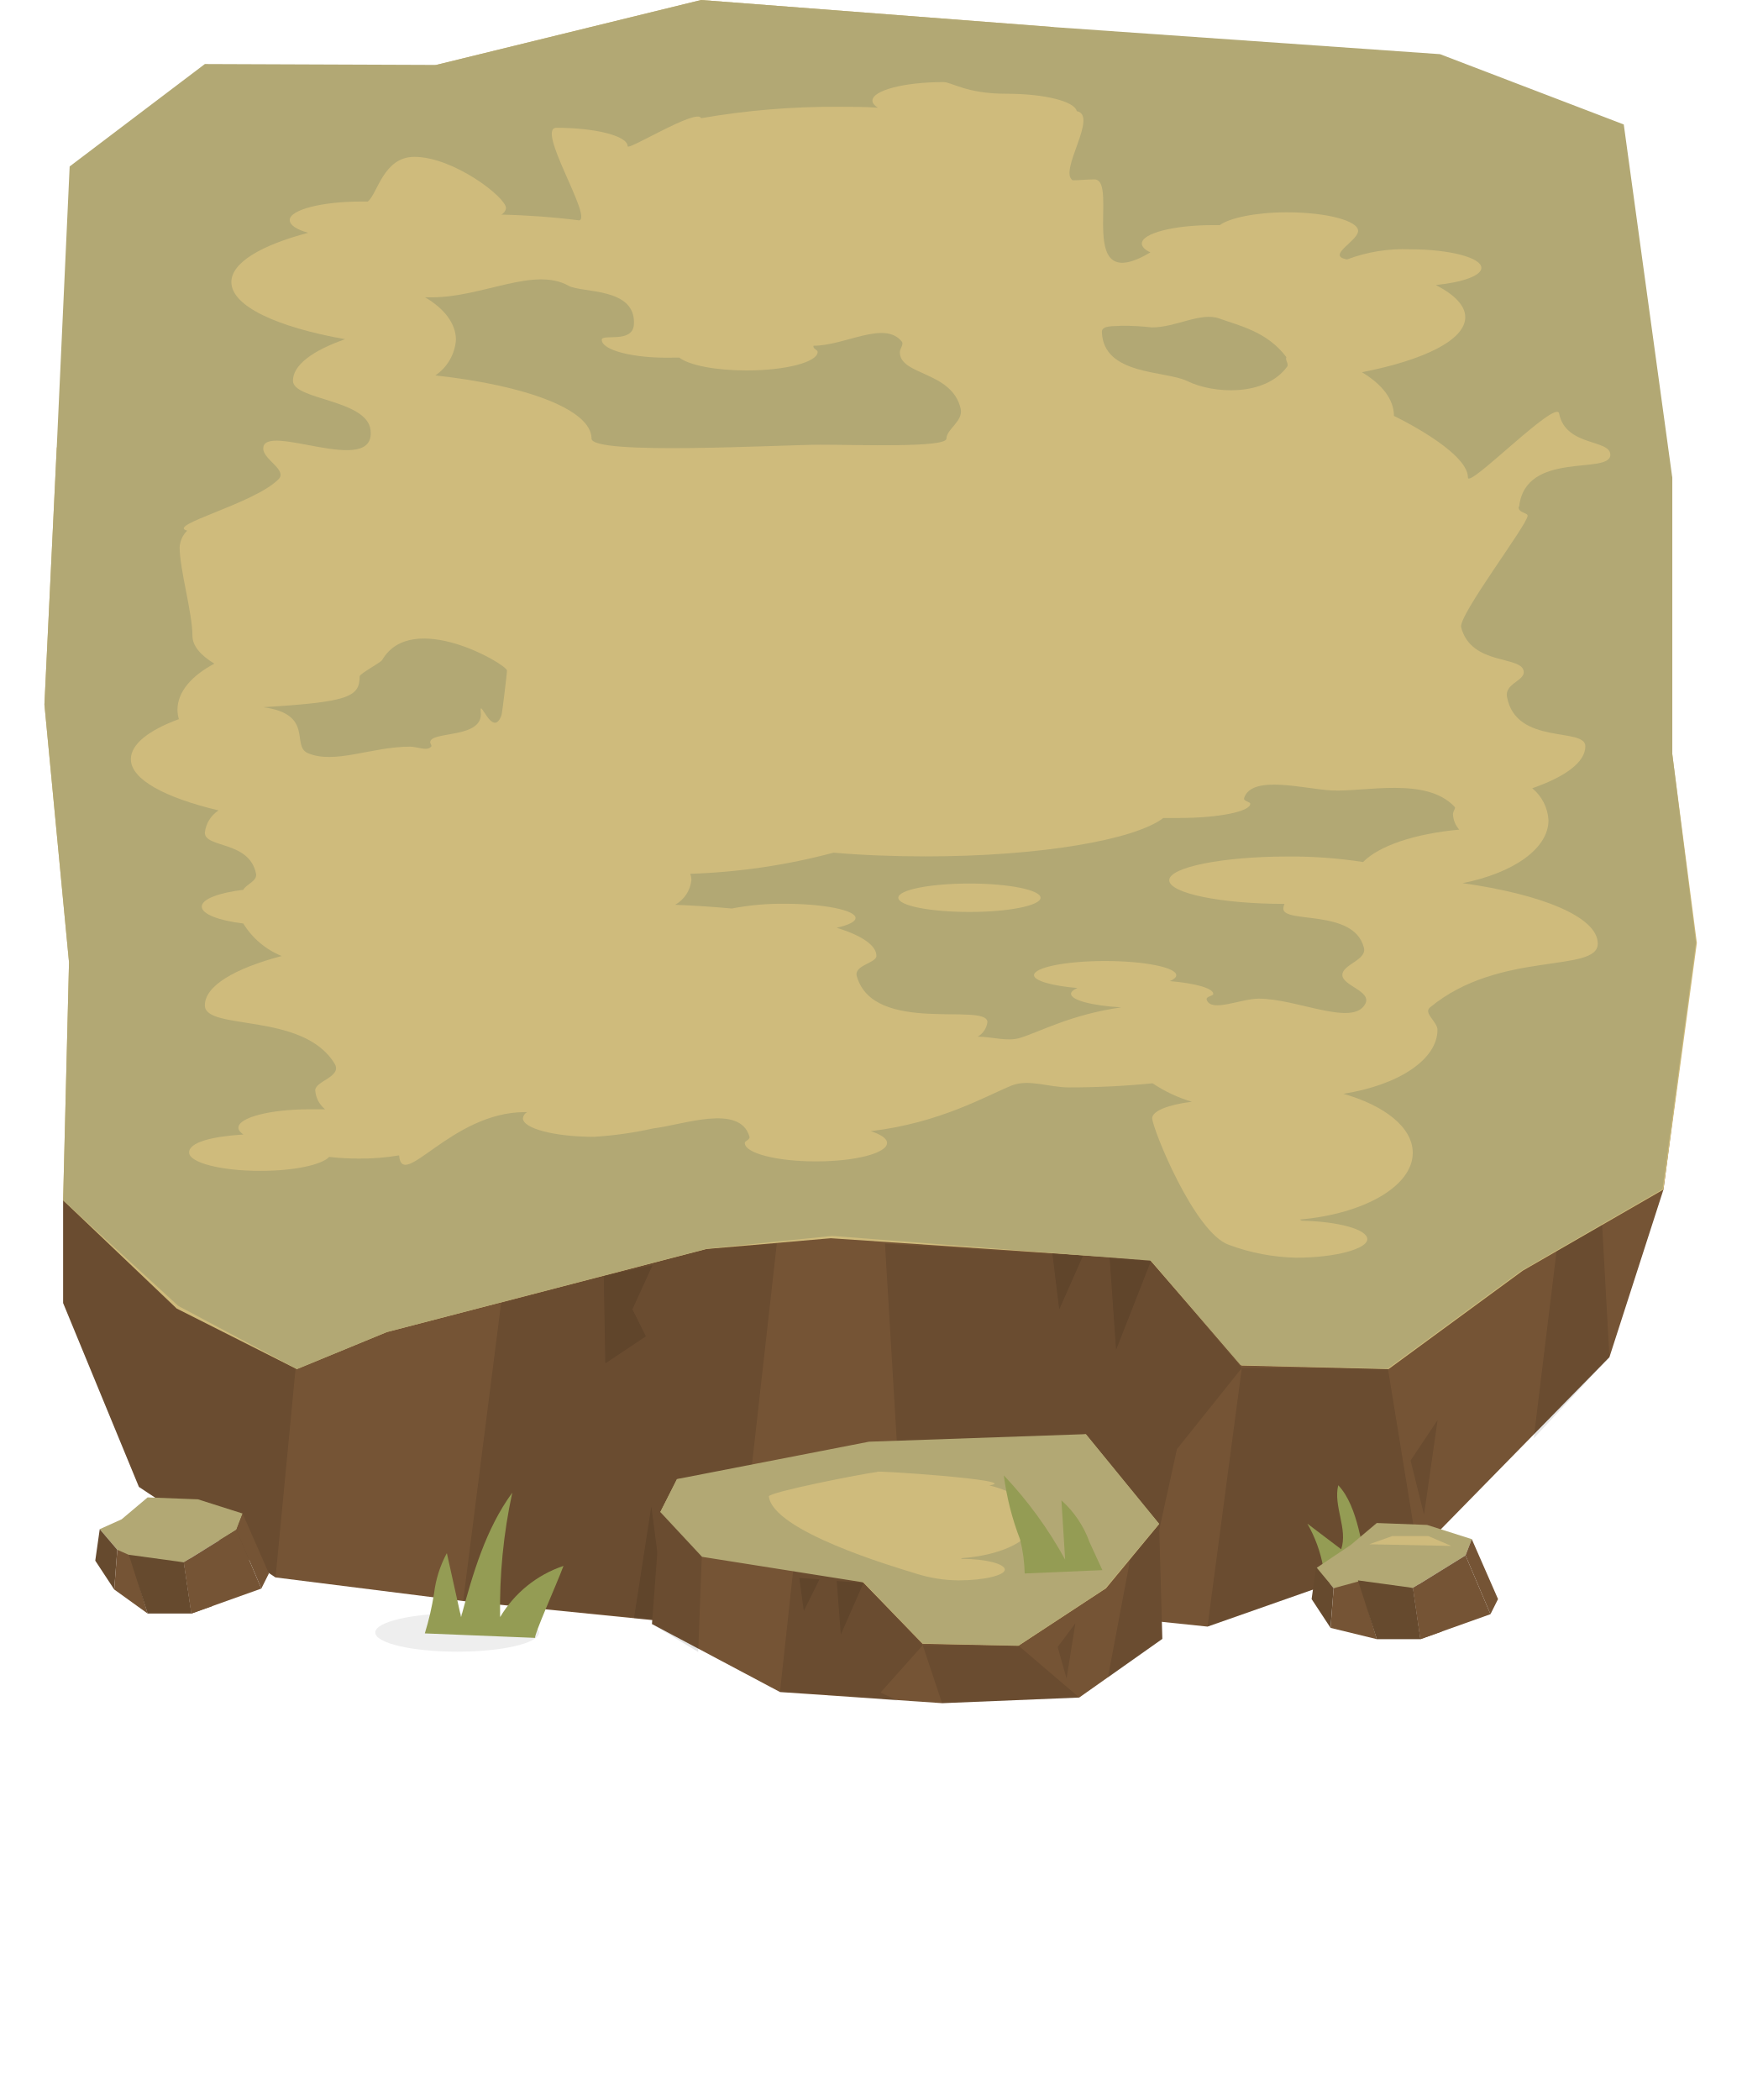
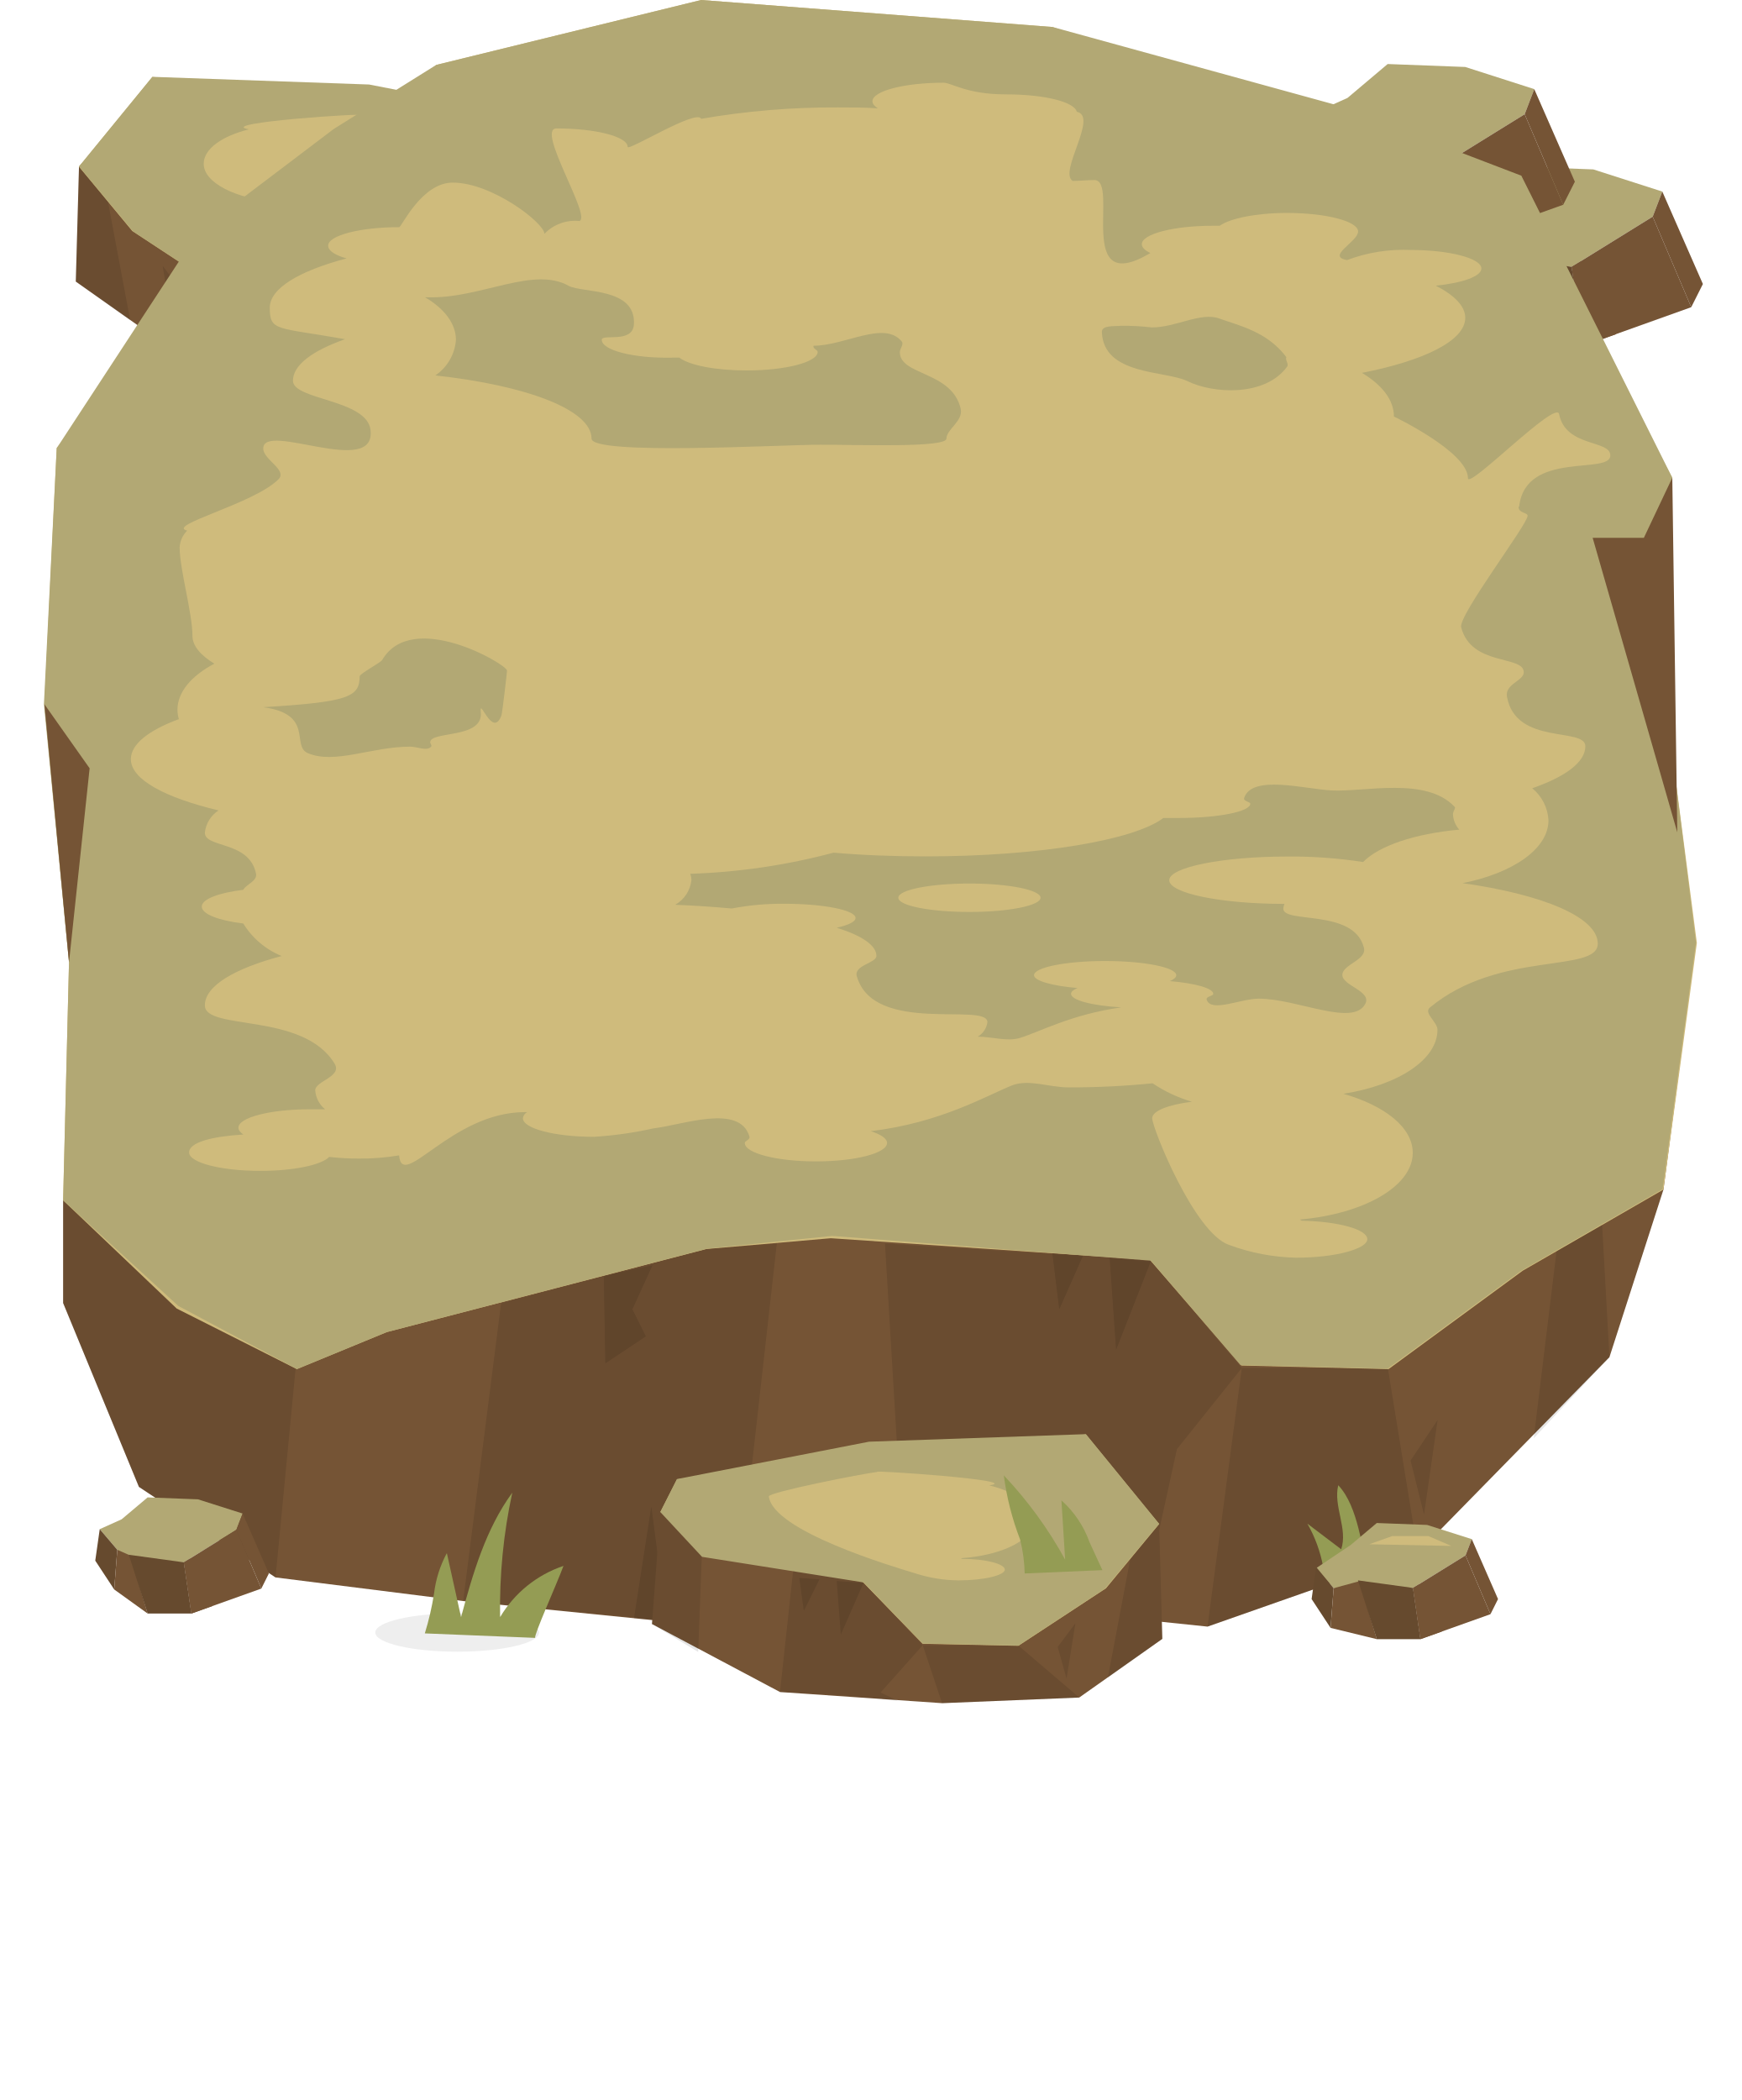
<svg xmlns="http://www.w3.org/2000/svg" viewBox="0 0 136 164">
+   <path d="m122.75 20.84h-6.73l-3.41-4.01 2.63-1.18 3.14-2.65 6.06.23 5.39 1.73-.75 1.96z" fill="#b2a874" />
+   <path d="m112.07 20.64.54-3.81 2.11 2.49-.38 4.79z" fill="#664a2e" />
+   <path d="m118.38 27.01-2.08-6.99-1.58-.7-.38 4.79z" fill="#755435" />
+   <path d="m129.08 16.92 3.01 7.07-8.44 3.02-.9-6.17z" fill="#755435" />
+   <path d="m118.38 27.01h5.27l-.9-6.17-6.63-.91" fill="#664a2e" />
+   <path d="m132.09 23.99.91-1.81-3.17-7.22-.75 1.96z" fill="#755435" />
+   <path d="m126.22 26.1-2.72-5.71-.75.45.9 6.17z" fill="#755435" />
+   <path d="m112.75 12.84h-6.73l-3.41-4.01 2.63-1.18 3.14-2.65 6.06.23 5.39 1.73-.75 1.96z" fill="#b2a874" />
+   <path d="m102.07 12.64.54-3.81 2.11 2.49-.38 4.79z" fill="#664a2e" />
+   <path d="m108.38 19.01-2.08-6.99-1.58-.7-.38 4.79z" fill="#755435" />
+   <path d="m119.08 8.92 3.01 7.07-8.44 3.02-.9-6.17z" fill="#755435" />
+   <path d="m108.38 19.01h5.27l-.9-6.17-6.63-.91" fill="#664a2e" />
+   <path d="m122.09 15.99.91-1.8-3.17-7.23-.75 1.96z" fill="#755435" />
+   <path d="m116.22 18.1-2.72-5.72-.75.46.9 6.17z" fill="#755435" />
+   <path d="m5.92 21.99 6.49 4.58 10.71.45 12.67-.88 9.99-5.3-.65-8.76-32.96-5.77-6 6.71z" fill="#755435" />
+   <g opacity=".1">
+     <path d="m29.31 17.55 15.82-5.47.65 8.76-3.61 2.18-.3-8.02-7.17 1.17 1.09 9.97-5 .28-4.19.39 1.34-.63-3.31-3.7z" />
+     <path d="m17.2 22.48h7.43l-1.51 4.54-10.71-.45z" />
+     <path d="m6.17 13.02 2.23 2.56 1.77 9.44-4.25-3.03z" />
+   </g>
+   <g opacity=".1">
+     <path d="m34.28 17.23-.36 2.57-1.21-2.46z" />
+     <path d="m31.36 17.47-.33 4.18-1.77-4.03z" />
+     <path d="m13.4 25.08-.69-4.31 1.38 1.84z" />
+   </g>
+   <path d="m17.16 22.53 7.49-.16 4.66-4.82 15.82-5.47-1.3-2.56-31.93-3.51-5.73 7.01 4.16 5.02z" fill="#cfbb7c" />
+   <path d="m43.83 9.52-15-2.92-16.93-.6-5.73 7 4.22 5.07 6.77 4.45 7.49-.16 4.59-4.77 12.63-2 3.26-3.5zm-15.66-.52c1.2.14 8.53 1.58 8.49 1.91-.31 2.7-9.64 5.46-11.4 6a11.43 11.43 0 0 1 -3.42.56c-2 0-3.62-.37-3.62-.84s1.48-.81 3.35-.84h.08c-3.26-.26-5.74-1.52-5.74-3 0-1.16 1.42-2.16 3.53-2.69-2.78-.5 9.56-1.32 8.73-1.1z" fill="#b2a874" />
  <path d="m125.7 105.99-14.96 15.27-16.43 5.77-19.11-1.99-18 2.11-20.98-2.11-14.7-1.85-10.67-7.07-5.92-14.36v-8.02l25.46-.84 102.07-19.43-2.54 19.43z" fill="#755435" />
  <g opacity=".1">
    <path d="m14.4 102.34 2.03 11.25 2.62-12.51z" />
    <path d="m49.52 126.38 1.35-8.73 1.17 8.98z" />
    <path d="m82.19 97.84.54 4.41 1.87-4.22z" />
    <path d="m86.67 98.25.5 7.16 2.71-6.91z" />
    <path d="m111.22 118.28 1.06-7.38-2.11 3.16z" />
    <path d="m4.93 93.74v8.02l5.92 14.36 10.67 7.07 1.57-16.36-9.29-4.64z" />
    <path d="m14.65 119.92.76-10.08 1.06 2.11h1.05l.93 11.35z" />
    <path d="m47.16 99.65.12 6.82 3.16-2.11-1.05-2.11 1.57-3.44z" />
  </g>
  <g opacity=".1">
    <path d="m60.67 97.12-5.49.42-16.04 4.22-2.96 23.23 21.12 2.11z" />
    <path d="m89.81 98.39-20.69-1.27 1.69 28.29 4.39-.37 13.76 1.64 2.96-13.51 5.07-6.34z" />
    <path d="m108.39 106.83h-11.4l-2.68 20.2 16.43-5.77z" />
    <path d="m124.86 90.78-2.96 4.23-2.11 17.31 5.91-6.33z" />
  </g>
-   <path d="m108.45 106.92-11.49-.28-7.15-8.25-24.92-1.69-9.71.84-24.97 6.49-7.03 2.89-9.38-4.73-8.87-8.45.46-18.59-1.92-20.11.96-20.06 5.99-15.98 10.56-8.02 13.09-5.91 20.69-5.07 27.45 2.11 22.38 8.02 14.35 5.49 11.67 21.69v21.58l1.92 14.75-2.61 19.26-10.98 6.33z" fill="#cfbb7c" />
+   <path d="m108.45 106.92-11.49-.28-7.15-8.25-24.92-1.69-9.71.84-24.97 6.49-7.03 2.89-9.38-4.73-8.87-8.45.46-18.59-1.92-20.15.96-20.02 12.99-15.98 10.56-8.02 6.09-5.91 20.69-5.07 27.45 2.11 22.38 8.02 14.35 5.49 11.67 21.69v21.58l1.92 14.75-2.61 19.26-10.98 6.33z" fill="#cfbb7c" />
  <g fill="#b2a874">
    <path d="m35.61 26.54a3.68 3.68 0 0 1 -1.61 2.78c7.14.78 12.2 2.69 12.2 4.93 0 1.33 14.8.48 17.86.48s9.86.25 9.86-.48 1.34-1.37 1.11-2.34c-.69-2.94-4.75-2.57-4.75-4.41 0-.28.33-.61.15-.83-1.36-1.67-4.43.33-6.89.33-.08.24.32.31.32.48 0 .8-2.49 1.45-5.55 1.45-2.43 0-4.49-.41-5.25-1h-.53c-3.09.07-5.53-.59-5.53-1.39 0-.51 2.42.32 2.51-1.21.17-2.89-4-2.44-5.08-3-2.71-1.54-6.74.89-10.7.89h-.53c1.48.86 2.41 2.04 2.41 3.32z" />
    <path d="m113.6 63c-2.22-2.36-7-1.14-9.59-1.27-2.07-.1-6.24-1.27-6.84.59-.08.26.48.29.48.45 0 .61-2.49 1.11-5.56 1.11-.42 0-.84 0-1.23 0-2.25 1.72-9.69 3-18.56 3-2.55 0-5-.1-7.2-.29a49.7 49.7 0 0 1 -11.19 1.65 1.41 1.41 0 0 1 .09.49 2.51 2.51 0 0 1 -1.27 1.93c1.55.06 3 .16 4.42.29a20.58 20.58 0 0 1 4.12-.37c3.07 0 5.55.5 5.55 1.11 0 .29-.56.56-1.47.76 2 .63 3.1 1.39 3.1 2.2 0 .57-1.78.72-1.53 1.59 1.31 4.61 10.2 2 10.2 3.59a1.54 1.54 0 0 1 -.76 1.13c1.13 0 2.3.4 3.29.1 1.62-.5 4-1.83 7.92-2.39-2.27-.13-3.92-.56-3.92-1.06 0-.16.18-.31.5-.45-2-.17-3.39-.57-3.39-1 0-.61 2.48-1.11 5.55-1.11s5.56.5 5.56 1.11c0 .17-.19.32-.5.46 2 .17 3.39.56 3.39 1 0 .17-.62.19-.51.47.37 1 2.66-.1 4.06-.1 3 0 7.36 2.22 8.32.41.53-1-1.79-1.42-1.79-2.26s2-1.17 1.67-2.18c-.81-3-6.28-1.81-6.28-3a1 1 0 0 1 .09-.37c-5 0-9-.84-9-1.85s4.15-1.85 9.26-1.85a36.6 36.6 0 0 1 5.88.43c1.24-1.26 4-2.21 7.51-2.53a1.92 1.92 0 0 1 -.49-1.22c.03-.29.25-.48.12-.57zm-37.88 8.22c-3.07 0-5.56-.49-5.56-1.11s2.49-1.11 5.56-1.11 5.55.5 5.55 1.11-2.49 1.11-5.55 1.11z" />
    <path d="m100.46 27.88c-1.5-2-3.73-2.46-5.21-3s-3.37.69-5.29.69a19.51 19.51 0 0 0 -2.38-.13c-.51.06-1.54-.07-1.52.49.12 3.39 4.93 3 6.65 3.82 2 1 6.09 1.26 7.82-1.12.13-.18-.09-.43-.09-.65 0 .02.04-.07.02-.1z" />
    <path d="m29.85 51.54c-.12.21-1.76 1.07-1.76 1.28 0 1.63-.92 2-7.53 2.41 4 .54 2.17 3 3.47 3.58 2.1.91 5-.5 8-.5.56 0 1.33.38 1.64 0 .09-.09-.07-.23-.07-.34 0-.91 4.18-.24 3.95-2.36-.13-1.26.91 2.11 1.61.27.07-.17.44-3.39.44-3.51-.04-.51-7.42-4.81-9.75-.83z" />
-     <path d="m130.61 58.89v-21.58l-3.79-27.59-14.35-5.49-30.26-2.12-27.45-2.11-20.69 5.07-18.07-.07-10.56 8-1.01 22-.96 20 1.92 20.15-.46 18.59 9 8.25 9.27 4.93 7-2.89 25-6.51 9.8-1 24.89 1.93 7 8.16 11.49.28 10.39-7.62 11.08-6.4 2.61-19.26zm-12-19.32c-.05.49.7.45.7.71 0 .67-5.43 7.79-5.19 8.71.8 3.07 4.89 2.16 4.89 3.51 0 .68-1.5.91-1.31 1.92.7 3.82 6.12 2.34 6.12 3.86 0 1.24-1.56 2.38-4.15 3.28a3.45 3.45 0 0 1 1.27 2.5c0 2.23-2.78 4.13-6.71 4.91 6.26.88 10.56 2.66 10.56 4.72 0 2.34-7.71.49-13.12 5-.5.43.6 1.12.6 1.73 0 2.34-3.08 4.33-7.35 5 3.23.92 5.42 2.63 5.42 4.61 0 2.61-3.81 4.77-8.82 5.21l.14.09c2.87.06 5.13.68 5.13 1.44s-2.49 1.45-5.56 1.45a16 16 0 0 1 -5.24-1c-2.71-.93-6-9.13-6-9.89 0-.57 1.26-1.06 3.1-1.29a11.08 11.08 0 0 1 -3.07-1.44 64.64 64.64 0 0 1 -6.56.32c-1.54 0-3.13-.68-4.46-.14-2 .81-5.56 2.91-11 3.56.8.25 1.28.57 1.28.92 0 .8-2.49 1.44-5.55 1.44s-5.56-.64-5.56-1.44c0-.18.44-.24.36-.51-.77-2.58-5.22-.89-7.49-.63a29.62 29.62 0 0 1 -4.65.66c-3.07 0-5.55-.65-5.55-1.45a.64.64 0 0 1 .33-.48h-.17c-5.75 0-9.59 6.2-9.83 3.38a18.16 18.16 0 0 1 -3.14.25 20.77 20.77 0 0 1 -2.32-.13c-.6.63-2.78 1.09-5.38 1.09-3.07 0-5.56-.64-5.56-1.44s1.81-1.25 4.24-1.4c-.25-.17-.39-.34-.39-.53 0-.8 2.49-1.44 5.56-1.44h1.21a2.1 2.1 0 0 1 -.77-1.48c0-.73 2.12-1.06 1.52-2.07-2.45-4.08-10.14-2.55-10.14-4.57 0-1.52 2.33-2.88 6-3.85a6.29 6.29 0 0 1 -3-2.54c-1.91-.23-3.24-.73-3.24-1.32s1.34-1.08 3.24-1.31c.22-.43 1.09-.67 1-1.24-.51-2.61-4-2-4-3.22a2.37 2.37 0 0 1 1.07-1.74c-4.19-1-6.85-2.42-6.85-4 0-1.18 1.4-2.26 3.75-3.13a2.58 2.58 0 0 1 -.11-.73c0-1.39 1.1-2.66 2.88-3.6-1.09-.67-1.71-1.4-1.71-2.18 0-1.77-1-5.19-1-6.92a2 2 0 0 1 .59-1.29c-1.69-.42 5.19-2.08 7.12-4 .75-.73-1.18-1.54-1.18-2.41 0-2.15 8.82 2.32 8.38-1.45-.28-2.4-6.06-2.33-6.06-3.85 0-1.22 1.53-2.35 4.07-3.24-5.34-.95-8.88-2.59-8.88-4.46 0-1.52 2.33-2.88 6-3.85-.89-.25-1.44-.59-1.44-1 0-.79 2.49-1.44 5.55-1.44h.54c.76-.57 1.21-3.49 3.64-3.49 3.07 0 7.16 3.16 7.16 4a.68.68 0 0 1 -.36.51 59.35 59.35 0 0 1 6.09.45c1-.29-3.42-7.23-1.79-7.23 3.07 0 5.56.64 5.56 1.44 0 .38 5.42-3 5.74-2.19a60.64 60.64 0 0 1 10.7-.89c1.06 0 2.09 0 3.1.07-.27-.17-.42-.36-.42-.55 0-.8 2.48-1.45 5.55-1.45.63 0 1.8.91 4.87.91s5.36.6 5.54 1.36c1.71.34-1.45 4.7-.32 5.4.54 0 1.1-.07 1.69-.07 2 0-1.59 9.25 4.38 5.7-.43-.2-.67-.44-.67-.69 0-.8 2.49-1.44 5.55-1.44h.54c.76-.56 2.82-1 5.24-1 3.07 0 5.56.65 5.56 1.45s-2.54 1.94-.86 2.23a12.45 12.45 0 0 1 4.93-.79c3.07 0 5.56.65 5.56 1.45 0 .61-1.48 1.13-3.56 1.34 1.46.75 2.3 1.6 2.3 2.51 0 1.78-3.19 3.34-8.07 4.3 1.56.93 2.5 2.11 2.5 3.41 0 0 5.78 2.76 5.78 4.81 0 .93 6.9-6.16 7.12-5 .51 2.6 4 2 4 3.22.02 1.61-6.64-.37-7.12 4.06z" />
+     <path d="m130.61 58.89v-21.58l-11.79-23.59-14.35-5.49-22.26-6.12-27.45-2.11-20.69 5.07-8 5-10.56 8-11.08 16.93-1 20 1.96 20.15-.46 18.59 9 8.25 9.27 4.93 7-2.89 25-6.51 9.8-1 24.89 1.93 7 8.16 11.49.28 10.39-7.62 11.08-6.4 2.61-19.26zm-12-19.32c-.05.49.7.45.7.71 0 .67-5.43 7.79-5.19 8.71.8 3.07 4.89 2.16 4.89 3.51 0 .68-1.5.91-1.31 1.92.7 3.82 6.12 2.34 6.12 3.86 0 1.24-1.56 2.38-4.15 3.28a3.45 3.45 0 0 1 1.27 2.5c0 2.23-2.78 4.13-6.71 4.91 6.26.88 10.56 2.66 10.56 4.72 0 2.34-7.71.49-13.12 5-.5.43.6 1.12.6 1.73 0 2.34-3.08 4.33-7.35 5 3.23.92 5.42 2.63 5.42 4.61 0 2.61-3.81 4.77-8.82 5.21l.14.09c2.87.06 5.13.68 5.13 1.44s-2.49 1.45-5.56 1.45a16 16 0 0 1 -5.24-1c-2.71-.93-6-9.13-6-9.89 0-.57 1.26-1.06 3.1-1.29a11.08 11.08 0 0 1 -3.07-1.44 64.64 64.64 0 0 1 -6.56.32c-1.54 0-3.13-.68-4.46-.14-2 .81-5.56 2.91-11 3.56.8.25 1.28.57 1.28.92 0 .8-2.49 1.44-5.55 1.44s-5.56-.64-5.56-1.44c0-.18.44-.24.36-.51-.77-2.58-5.22-.89-7.49-.63a29.62 29.62 0 0 1 -4.65.66c-3.07 0-5.55-.65-5.55-1.45a.64.64 0 0 1 .33-.48h-.17c-5.75 0-9.59 6.2-9.83 3.38a18.16 18.16 0 0 1 -3.14.25 20.77 20.77 0 0 1 -2.32-.13c-.6.63-2.78 1.09-5.38 1.09-3.07 0-5.56-.64-5.56-1.44s1.81-1.25 4.24-1.4c-.25-.17-.39-.34-.39-.53 0-.8 2.49-1.44 5.56-1.44h1.21a2.1 2.1 0 0 1 -.77-1.48c0-.73 2.12-1.06 1.52-2.07-2.45-4.08-10.14-2.55-10.14-4.57 0-1.52 2.33-2.88 6-3.85a6.29 6.29 0 0 1 -3-2.54c-1.91-.23-3.24-.73-3.24-1.32s1.34-1.08 3.24-1.31c.22-.43 1.09-.67 1-1.24-.51-2.61-4-2-4-3.22a2.37 2.37 0 0 1 1.07-1.74c-4.19-1-6.85-2.42-6.85-4 0-1.18 1.4-2.26 3.75-3.13a2.58 2.58 0 0 1 -.11-.73c0-1.39 1.1-2.66 2.88-3.6-1.09-.67-1.71-1.4-1.71-2.18 0-1.77-1-5.19-1-6.92a2 2 0 0 1 .59-1.29c-1.69-.42 5.19-2.08 7.12-4 .75-.73-1.18-1.54-1.18-2.41 0-2.15 8.82 2.32 8.38-1.45-.28-2.4-6.06-2.33-6.06-3.85 0-1.22 1.53-2.35 4.07-3.24-5.34-.95-5.88-.59-5.88-2.46 0-1.52 2.33-2.88 6-3.85-.89-.25-1.44-.59-1.44-1 0-.79 2.49-1.44 5.55-1.44.18 0 1.75-3.48 4.18-3.48 3.07 0 7.16 3.16 7.16 4a3.32 3.32 0 0 1 2.73-1c1-.29-3.42-7.23-1.79-7.23 3.07 0 5.56.64 5.56 1.44 0 .38 5.42-3 5.74-2.19a60.64 60.64 0 0 1 10.7-.89c1.06 0 2.09 0 3.1.07-.27-.17-.42-.36-.42-.55 0-.8 2.48-1.45 5.55-1.45.63 0 1.8.91 4.87.91s5.36.6 5.54 1.36c1.71.34-1.45 4.7-.32 5.4.54 0 1.1-.07 1.69-.07 2 0-1.59 9.25 4.38 5.7-.43-.2-.67-.44-.67-.69 0-.8 2.49-1.44 5.55-1.44h.54c.76-.56 2.82-1 5.24-1 3.07 0 5.56.65 5.56 1.45s-2.54 1.94-.86 2.23a12.45 12.45 0 0 1 4.93-.79c3.07 0 5.56.65 5.56 1.45 0 .61-1.48 1.13-3.56 1.34 1.46.75 2.3 1.6 2.3 2.51 0 1.78-3.19 3.34-8.07 4.3 1.56.93 2.5 2.11 2.5 3.41 0 0 5.78 2.76 5.78 4.81 0 .93 6.9-6.16 7.12-5 .51 2.6 4 2 4 3.22.02 1.56-6.64-.42-7.12 4.01z" />
  </g>
  <path d="m90.78 127.99-6.49 4.58-10.71.44-12.66-.87-10-5.31.66-8.75 32.95-5.77 6 6.71z" fill="#755435" />
  <g opacity=".1">
    <path d="m67.39 123.55-15.81-5.47-.66 8.75 3.61 2.18.3-8.01 7.17 1.17-1.08 9.97 4.99.28 4.19.39-1.33-.63 3.3-3.7z" />
    <path d="m79.5 128.48h-7.43l1.51 4.53 10.71-.44z" />
    <path d="m90.53 119.02-2.22 2.56-1.78 9.43 4.25-3.02z" />
  </g>
  <g opacity=".1">
    <path d="m62.43 123.23.35 2.57 1.22-2.46z" />
    <path d="m65.35 123.47.32 4.18 1.77-4.03z" />
    <path d="m83.3 131.08.69-4.31-1.38 1.85z" />
  </g>
  <path d="m79.54 128.53-7.48-.16-4.67-4.82-15.81-5.47 1.3-2.56 31.93-3.5 5.72 7-4.15 5.02z" fill="#cfbb7c" />
  <path d="m51.57 118.08 3.26 3.5 12.63 2 4.6 4.77 7.48.16 6.77-4.45 4.22-5.06-5.72-7-16.94.59-15 2.92zm25.7-2.08c2.1.53 3.53 1.53 3.53 2.69 0 1.52-2.48 2.78-5.75 3a.26.26 0 0 1 .09.05c1.87 0 3.34.4 3.34.84s-1.62.84-3.62.84a11.28 11.28 0 0 1 -3.41-.56c-1.77-.54-11.09-3.3-11.4-6 0-.33 7.29-1.77 8.48-1.91-.78-.17 11.52.65 8.74 1.05z" fill="#b2a874" />
  <ellipse cx="35.71" cy="127.49" opacity=".07" rx="6.4" ry="1.5" />
  <path d="m41.8 127.91c-.13-.18 1.63-4.07 2.21-5.62a9.13 9.13 0 0 0 -4.95 4 42.35 42.35 0 0 1 .95-9.72c-2.08 2.85-3.08 6.32-4 9.72l-1.11-5a8.82 8.82 0 0 0 -1 3.16 22.33 22.33 0 0 1 -.72 3.11" fill="#949c54" />
  <path d="m86.1 122.62s-.88-1.91-1-2.17a8 8 0 0 0 -2.2-3.28l.29 4.63a31.68 31.68 0 0 0 -4.79-6.58 21.59 21.59 0 0 0 1.27 5 11.86 11.86 0 0 1 .36 2.66" fill="#949c54" />
  <path d="m106.87 122.34c-.56-1.26-.73-4.64-2.35-6.35-.4 1.64.77 3.41.23 5l-2.64-2a10.67 10.67 0 0 1 1.23 3.36" fill="#949c54" />
  <path d="m110.36 124.01-6.2.02-1.37-1.56 2.71-1.82 2.03-1.71 3.93.15 3.49 1.11-.49 1.27z" fill="#b2a874" />
  <path d="m102.44 124.88.35-2.51 1.37 1.66-.24 3.1z" fill="#664a2e" />
  <path d="m107.53 128.01-1.35-4.53-2.02.55-.24 3.1z" fill="#755435" />
  <path d="m114.46 121.47 1.95 4.59-5.47 1.95-.58-4z" fill="#755435" />
  <path d="m107.53 128.01h3.41l-.58-4-4.3-.59" fill="#664a2e" />
  <path d="m116.41 126.06.59-1.18-2.05-4.68-.49 1.27z" fill="#755435" />
  <path d="m112.6 127.42-1.75-3.7-.49.29.58 4z" fill="#755435" />
  <path d="m113.35 120.73-6.41-.13 1.8-.64h2.82z" fill="#cfbb7c" />
  <path d="m14.36 122.01-4.36.01-2.21-2.6 1.71-.77 2.03-1.71 3.93.15 3.49 1.11-.49 1.27z" fill="#b2a874" />
  <path d="m7.44 121.88.35-2.46 1.37 1.61-.24 3.1z" fill="#664a2e" />
  <path d="m11.53 126.01-1.35-4.53-1.02-.45-.24 3.1z" fill="#755435" />
  <path d="m18.46 119.47 1.95 4.59-5.46 1.95-.59-4z" fill="#755435" />
  <path d="m11.53 126.01h3.42l-.59-4-4.3-.59" fill="#664a2e" />
  <path d="m20.41 124.06.59-1.18-2.05-4.68-.49 1.27z" fill="#755435" />
  <path d="m16.6 125.42-1.75-3.7-.49.29.59 4z" fill="#755435" />
+   <path d="m131 65-6.61-23h4l2.22-4.69z" fill="#755435" />
+   <path d="m5.39 75.15 1.61-15.15-3.53-5z" fill="#755435" />
</svg>
